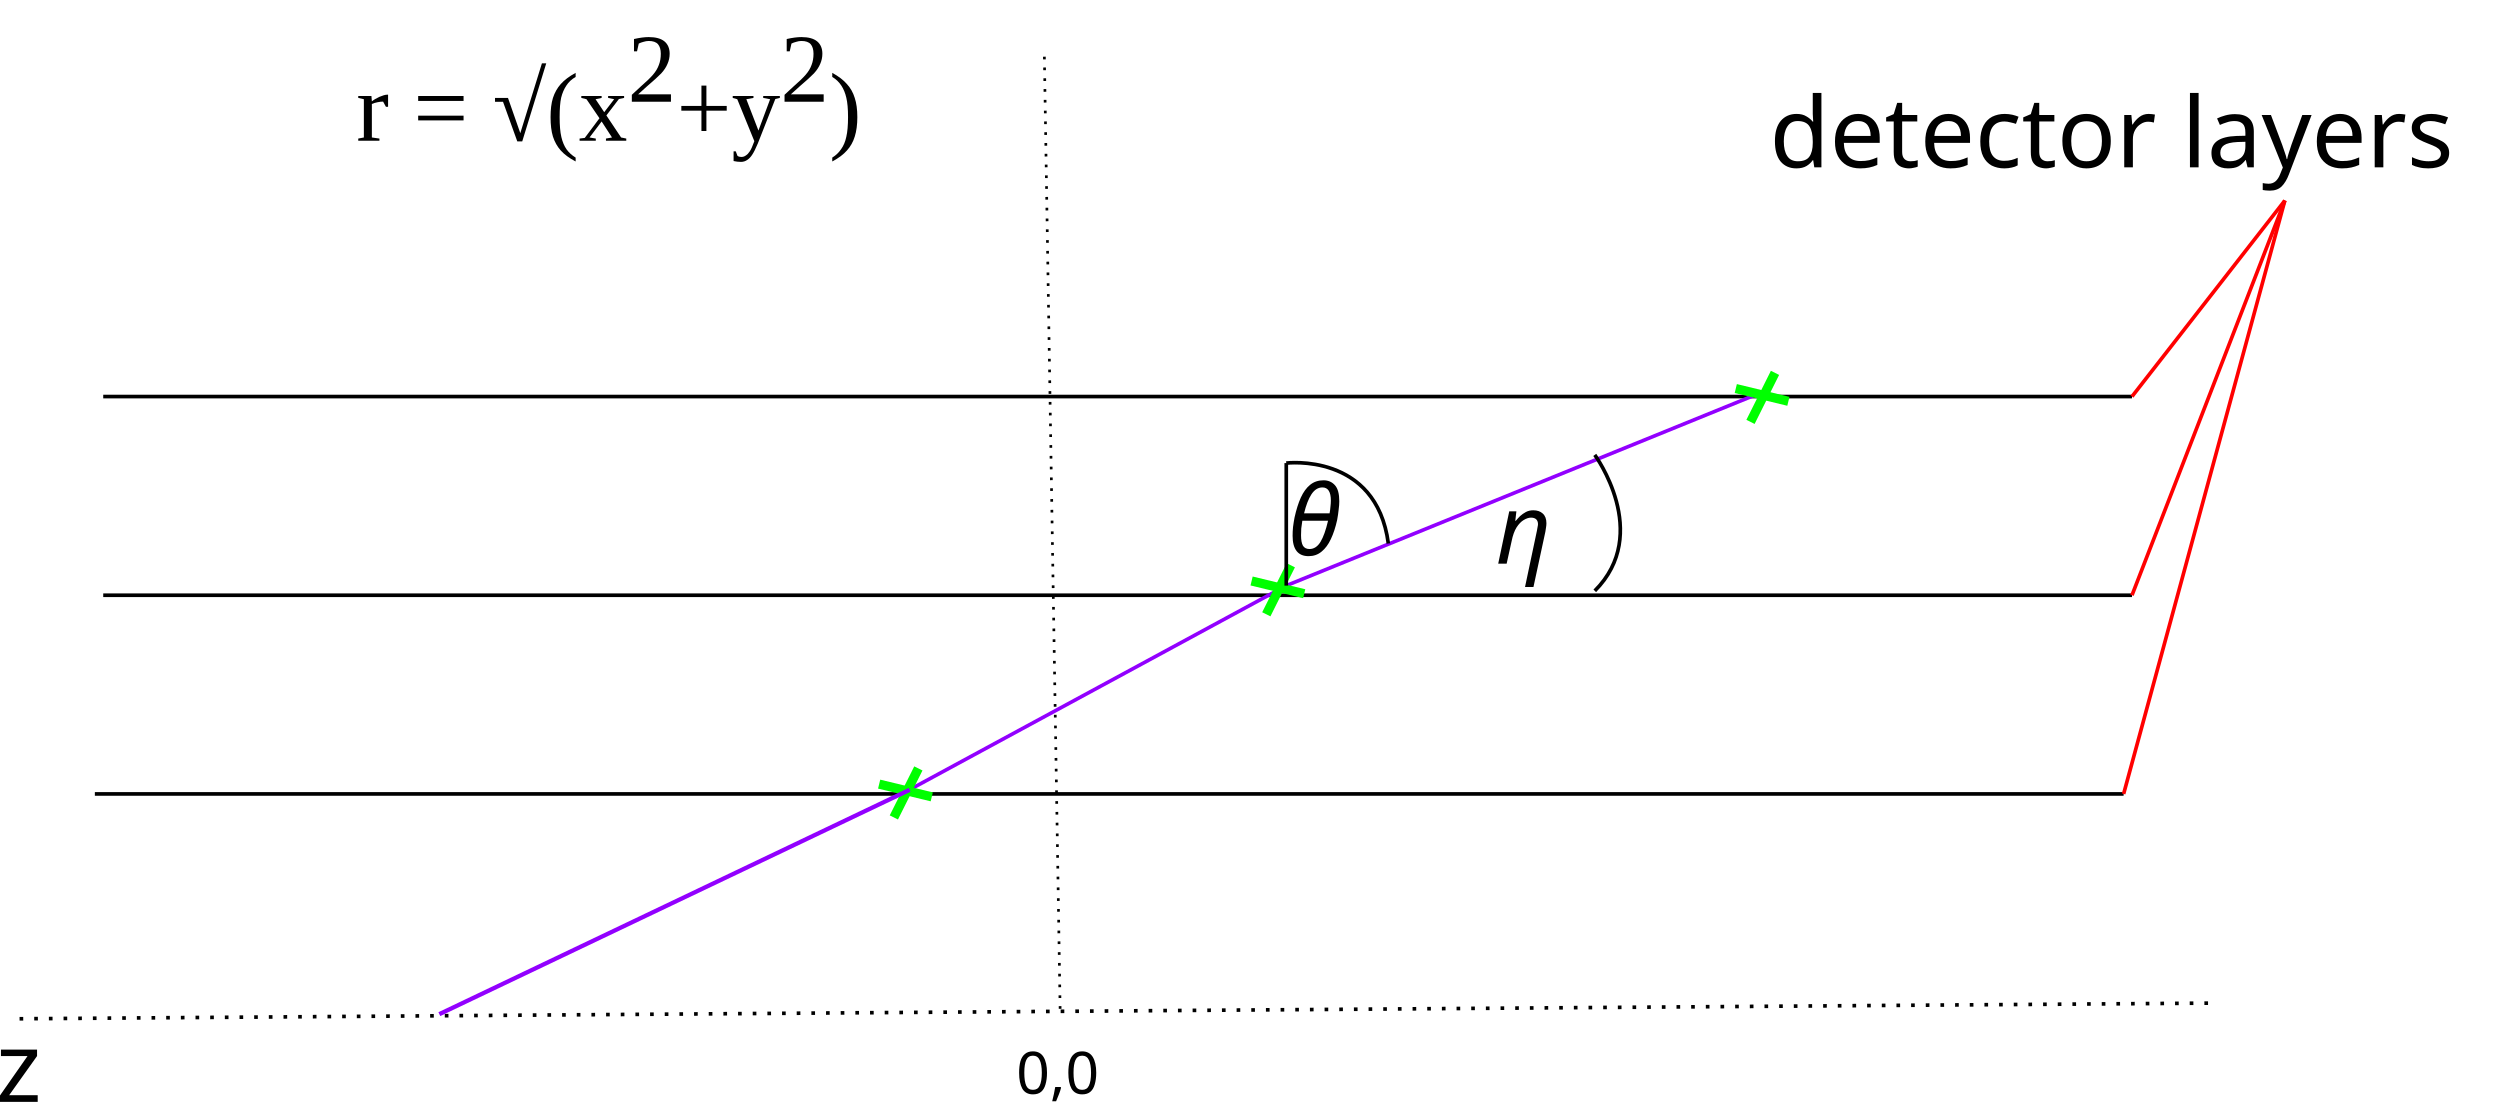
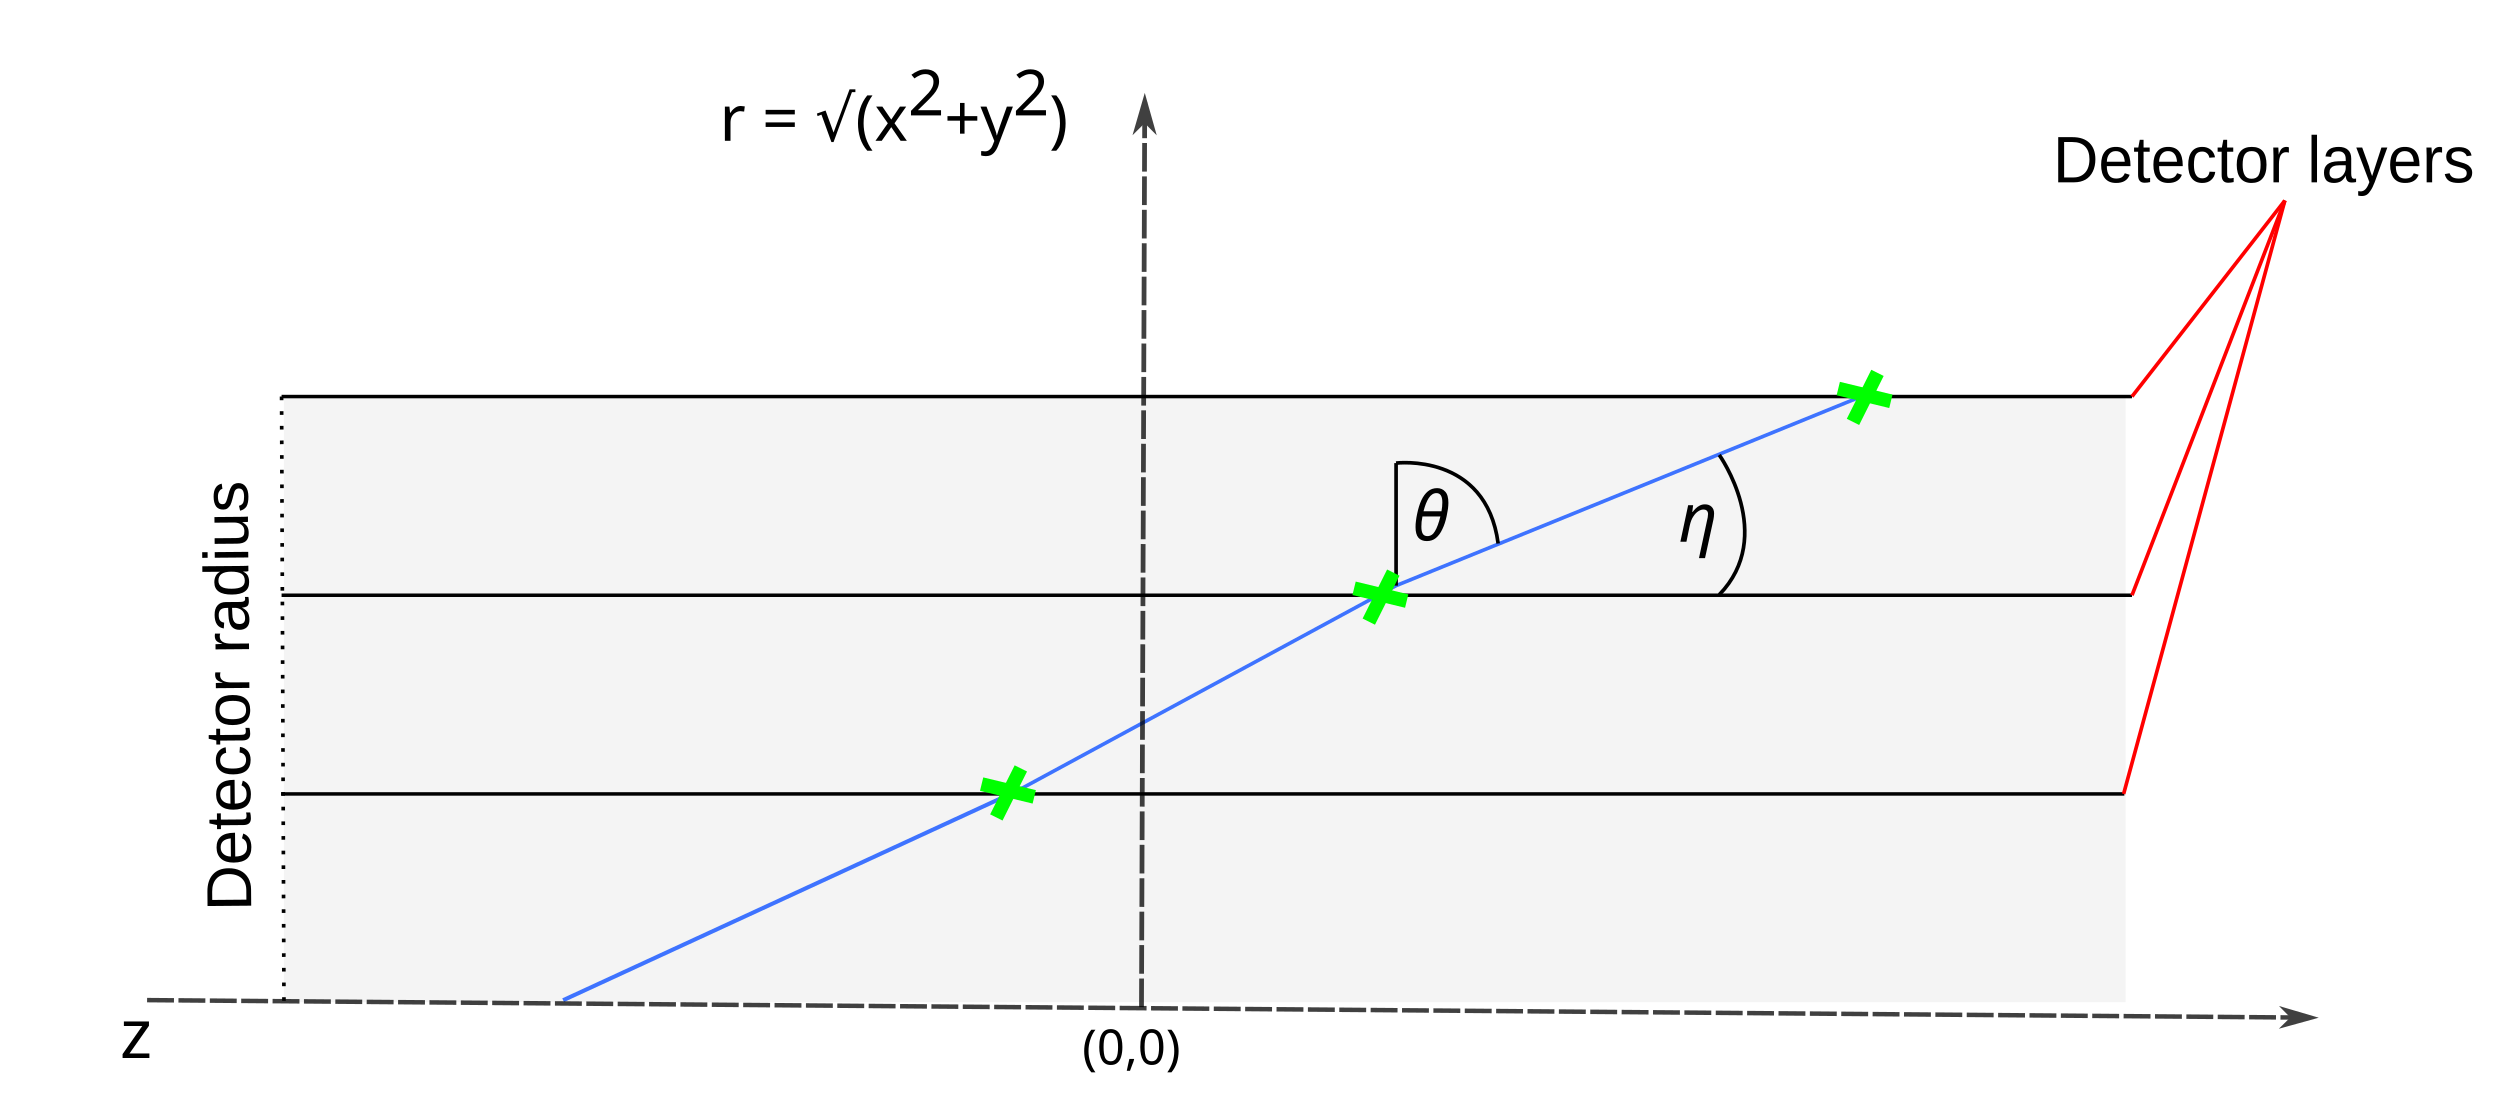
<svg xmlns="http://www.w3.org/2000/svg" width="180.72mm" height="79.831mm" viewBox="0 0 180.72 79.831" version="1.1" id="svg990">
-   <defs id="defs984" />
+   <defs id="defs984">
+     <marker style="overflow:visible" id="Arrow1Mend" refX="0" refY="0" orient="auto">
+       <path transform="matrix(-0.4,0,0,-0.4,-4,0)" style="fill:#000000;fill-opacity:1;fill-rule:evenodd;stroke:#000000;stroke-width:1pt;stroke-opacity:1" d="M 0,0 5,-5 -12.5,0 5,5 Z" id="path1197" />
+     </marker>
+     <marker style="overflow:visible" id="Arrow1Mend-3" refX="0" refY="0" orient="auto">
+       <path transform="matrix(-0.4,0,0,-0.4,-4,0)" style="fill:#000000;fill-opacity:1;fill-rule:evenodd;stroke:#000000;stroke-width:1pt;stroke-opacity:1" d="M 0,0 5,-5 -12.5,0 5,5 Z" id="path1197-5" />
+     </marker>
+   </defs>
  <g id="layer1" transform="translate(-28.06808,-83.59318)">
-     <path style="fill:none;stroke:#000000;stroke-width:0.265px;stroke-linecap:butt;stroke-linejoin:miter;stroke-opacity:1" d="M 34.925,140.985 H 181.58" id="path992" />
-     <path id="path992-7" d="M 35.53,112.259 H 182.185" style="fill:none;stroke:#000000;stroke-width:0.265px;stroke-linecap:butt;stroke-linejoin:miter;stroke-opacity:1" />
-     <path id="path992-5" d="M 35.53,126.622 H 182.185" style="fill:none;stroke:#000000;stroke-width:0.265px;stroke-linecap:butt;stroke-linejoin:miter;stroke-opacity:1" />
-     <path style="fill:none;stroke:#000000;stroke-width:0.195;stroke-linecap:butt;stroke-linejoin:miter;stroke-miterlimit:4;stroke-dasharray:0.195, 0.585;stroke-dashoffset:0;stroke-opacity:1" d="m 103.564,87.692 1.138,68.843" id="path1025" />
-     <path style="fill:none;stroke:#000000;stroke-width:0.265;stroke-linecap:butt;stroke-linejoin:miter;stroke-miterlimit:4;stroke-dasharray:0.265, 0.795;stroke-dashoffset:0;stroke-opacity:1" d="M 29.482,157.238 188.232,156.104" id="path1027" />
-     <text xml:space="preserve" x="53.825" y="93.769" id="text1592" style="font-size:7.056px;letter-spacing:0px">
-       <tspan dy="0 0 0 0 0 0" dx="0 0 0 0 0 0" id="tspan1590" x="53.825" y="93.769">r = √(x<tspan style="font-size:7.056px;baseline-shift:super" id="tspan1622">2</tspan>+y<tspan style="font-size:7.056px;baseline-shift:super" id="tspan1624">2</tspan>)</tspan>
+     <rect style="opacity:0.75;fill:#2e2e2e;fill-opacity:0.063;stroke:none;stroke-width:0.924;stroke-linecap:round;stroke-linejoin:round;stroke-miterlimit:4;stroke-dasharray:none;stroke-dashoffset:0;stroke-opacity:1;paint-order:stroke fill markers" id="rect2317" width="133.134" height="43.782" x="48.595" y="112.259" />
+     <path style="fill:none;stroke:#000000;stroke-width:0.252px;stroke-linecap:butt;stroke-linejoin:miter;stroke-opacity:1" d="M 48.386,140.985 H 181.633" id="path992" />
+     <path id="path992-7" d="M 48.423,112.259 H 182.185" style="fill:none;stroke:#000000;stroke-width:0.253px;stroke-linecap:butt;stroke-linejoin:miter;stroke-opacity:1" />
+     <path id="path992-5" d="M 48.423,126.622 H 182.185" style="fill:none;stroke:#000000;stroke-width:0.253px;stroke-linecap:butt;stroke-linejoin:miter;stroke-opacity:1" />
+     <text xml:space="preserve" x="80.078" y="93.769" id="text1592" style="font-size:4.586px;letter-spacing:0px">
+       <tspan dy="0 0 0 0 0 0" dx="0 0 0 0 0 0" id="tspan1590" x="80.078" y="93.769" style="font-style:normal;font-variant:normal;font-weight:normal;font-stretch:normal;font-size:4.586px;font-family:'.Arabic UI Display';-inkscape-font-specification:'.Arabic UI Display'">r = √(x<tspan style="font-style:normal;font-variant:normal;font-weight:normal;font-stretch:normal;font-size:4.586px;font-family:'.Arabic UI Display';-inkscape-font-specification:'.Arabic UI Display';baseline-shift:super" id="tspan1622">2</tspan>+y<tspan style="font-style:normal;font-variant:normal;font-weight:normal;font-stretch:normal;font-size:4.586px;font-family:'.Arabic UI Display';-inkscape-font-specification:'.Arabic UI Display';baseline-shift:super" id="tspan1624">2</tspan>)</tspan>
    </text>
-     <text xml:space="preserve" style="font-size:7.056px;line-height:1.25;font-family:sans-serif;letter-spacing:0px;stroke-width:0.265" x="27.748" y="163.248" id="text1596">
-       <tspan id="tspan1594" x="27.748" y="163.248" style="font-size:7.056px;stroke-width:0.265">z</tspan>
+     <text xml:space="preserve" style="font-size:4.939px;line-height:1.25;font-family:sans-serif;letter-spacing:0px;stroke-width:0.265" x="36.744" y="160.073" id="text1596">
+       <tspan id="tspan1594" x="36.744" y="160.073" style="font-size:4.939px;stroke-width:0.265">z</tspan>
    </text>
    <path style="fill:none;stroke:#ff0000;stroke-width:0.265px;stroke-linecap:butt;stroke-linejoin:miter;stroke-opacity:1" d="M 182.185,112.259 193.236,98.088" id="path1612" />
    <path style="fill:none;stroke:#ff0000;stroke-width:0.265px;stroke-linecap:butt;stroke-linejoin:miter;stroke-opacity:1" d="M 182.185,126.622 193.236,98.088" id="path1614" />
    <path style="fill:none;stroke:#ff0000;stroke-width:0.265px;stroke-linecap:butt;stroke-linejoin:miter;stroke-opacity:1" d="M 181.58,140.985 193.236,98.088" id="path1616" />
-     <text xml:space="preserve" style="font-size:7.056px;line-height:1.25;font-family:sans-serif;letter-spacing:0px;stroke-width:0.265" x="155.985" y="95.688" id="text1620">
-       <tspan id="tspan1618" x="155.985" y="95.688" style="font-size:7.056px;stroke-width:0.265">detector layers</tspan>
+     <text id="text938" y="160.543" x="106.3" style="font-style:normal;font-weight:normal;font-size:3.528px;line-height:1.25;font-family:sans-serif;fill:#000000;fill-opacity:1;stroke:none;stroke-width:0.265" xml:space="preserve">
+       <tspan style="font-size:3.528px;stroke-width:0.265" y="160.543" x="106.3" id="tspan936">(0,0)</tspan>
    </text>
-     <text id="text938" y="162.659" x="101.537" style="font-style:normal;font-weight:normal;font-size:4.233px;line-height:1.25;font-family:sans-serif;fill:#000000;fill-opacity:1;stroke:none;stroke-width:0.265" xml:space="preserve">
-       <tspan style="font-size:4.233px;stroke-width:0.265" y="162.659" x="101.537" id="tspan936">0,0</tspan>
+     <path id="path1107" d="M 101.773,140.668 128.988,125.927 163.384,111.941" style="fill:none;stroke:#3e73ff;stroke-width:0.265px;stroke-linecap:butt;stroke-linejoin:miter;stroke-opacity:1" />
+     <g id="g955-1-8-7" transform="translate(1.895589,-18.34229)" style="stroke-width:1;stroke-miterlimit:4;stroke-dasharray:none;fill:#0000ff;stroke:#00ff00;stroke-opacity:1">
+       <path id="path947-8-3-3" d="m 160.12,132.433 1.772,-3.544" style="fill:#0000ff;stroke:#00ff00;stroke-width:1;stroke-linecap:butt;stroke-linejoin:miter;stroke-miterlimit:4;stroke-dasharray:none;stroke-opacity:1" />
+       <path id="path949-3-0-1" d="m 159.057,130.024 3.803,0.921" style="fill:#0000ff;stroke:#00ff00;stroke-width:1;stroke-linecap:butt;stroke-linejoin:miter;stroke-miterlimit:4;stroke-dasharray:none;stroke-opacity:1" />
+     </g>
+     <path id="path1719" d="m 152.348,116.478 c 0,0 4.152,5.832 0,10.109" style="fill:none;stroke:#000000;stroke-width:0.268px;stroke-linecap:butt;stroke-linejoin:miter;stroke-opacity:1" />
+     <text id="text1723" y="122.751" x="149.398" style="font-style:italic;font-variant:normal;font-weight:normal;font-stretch:normal;font-size:4.939px;line-height:1.25;font-family:sans-serif;-inkscape-font-specification:'sans-serif Italic';fill:#000000;fill-opacity:1;stroke:none;stroke-width:0.265" xml:space="preserve">
+       <tspan style="font-style:italic;font-variant:normal;font-weight:normal;font-stretch:normal;font-size:4.939px;font-family:sans-serif;-inkscape-font-specification:'sans-serif Italic';stroke-width:0.265" y="122.751" x="149.398" id="tspan1721">η</tspan>
    </text>
-     <path id="path1107" d="M 93.836,140.668 121.05,125.927 155.446,111.941" style="fill:none;stroke:#9200ff;stroke-width:0.265px;stroke-linecap:butt;stroke-linejoin:miter;stroke-opacity:1" />
-     <g id="g955-1-8" transform="translate(-67.43706,10.25163)">
-       <path id="path947-8-3" d="m 160.12,132.433 1.772,-3.544" style="fill:none;stroke:#00ff00;stroke-width:0.665;stroke-linecap:butt;stroke-linejoin:miter;stroke-miterlimit:4;stroke-dasharray:none;stroke-opacity:1" />
-       <path id="path949-3-0" d="m 159.057,130.024 3.803,0.921" style="fill:none;stroke:#00ff00;stroke-width:0.665;stroke-linecap:butt;stroke-linejoin:miter;stroke-miterlimit:4;stroke-dasharray:none;stroke-opacity:1" />
+     <path id="path1729" d="m 128.988,125.927 v -8.858" style="fill:none;stroke:#000000;stroke-width:0.265px;stroke-linecap:butt;stroke-linejoin:miter;stroke-opacity:1" />
+     <path id="path1731" d="m 128.988,117.069 c 0,0 6.509,-0.802 7.378,5.813" style="fill:none;stroke:#000000;stroke-width:0.265px;stroke-linecap:butt;stroke-linejoin:miter;stroke-opacity:1" />
+     <text id="text1735" y="122.66" x="130.162" style="font-style:normal;font-weight:normal;font-size:4.939px;line-height:1.25;font-family:sans-serif;fill:#000000;fill-opacity:1;stroke:none;stroke-width:0.265" xml:space="preserve">
+       <tspan style="font-style:italic;font-variant:normal;font-weight:normal;font-stretch:normal;font-size:4.939px;font-family:sans-serif;-inkscape-font-specification:'sans-serif Italic';stroke-width:0.265" y="122.66" x="130.162" id="tspan1733">θ</tspan>
+     </text>
+     <path style="fill:none;stroke:#3e73ff;stroke-width:0.296px;stroke-linecap:butt;stroke-linejoin:miter;stroke-opacity:1" d="M 68.775,155.896 101.768,140.678" id="path1107-9" />
+     <text id="text1610" y="94.528" x="180.677" style="font-size:4.636px;line-height:1.25;font-family:sans-serif;letter-spacing:0px;stroke-width:0.258" xml:space="preserve" transform="scale(0.9768106,1.02374)">
+       <tspan style="font-style:normal;font-variant:normal;font-weight:normal;font-stretch:normal;font-size:4.636px;font-family:Arial;-inkscape-font-specification:Arial;stroke-width:0.258" y="94.528" x="180.677" id="tspan1608" dx="0">Detector layers</tspan>
+     </text>
+     <path style="opacity:0.75;fill:none;stroke:#000000;stroke-width:0.324;stroke-linecap:butt;stroke-linejoin:miter;stroke-miterlimit:4;stroke-dasharray:1.944, 0.324;stroke-dashoffset:0;stroke-opacity:1;marker-end:url(#Arrow1Mend)" d="m 38.7,155.889 156.347,1.267" id="path920" />
+     <path style="opacity:0.75;fill:none;stroke:#000000;stroke-width:0.345;stroke-linecap:butt;stroke-linejoin:miter;stroke-miterlimit:4;stroke-dasharray:2.071, 0.345;stroke-dashoffset:0;stroke-opacity:1;marker-end:url(#Arrow1Mend-3)" d="m 110.584,156.399 0.235,-65.412" id="path920-8" />
+     <g id="g955-1-8" transform="translate(-60.02872,10.25163)" style="stroke-width:1;stroke-miterlimit:4;stroke-dasharray:none;stroke:#00ff00;stroke-opacity:1">
+       <path id="path947-8-3" d="m 160.12,132.433 1.772,-3.544" style="fill:none;stroke:#00ff00;stroke-width:1;stroke-linecap:butt;stroke-linejoin:miter;stroke-miterlimit:4;stroke-dasharray:none;stroke-opacity:1" />
+       <path id="path949-3-0" d="m 159.057,130.024 3.803,0.921" style="fill:none;stroke:#00ff00;stroke-width:1;stroke-linecap:butt;stroke-linejoin:miter;stroke-miterlimit:4;stroke-dasharray:none;stroke-opacity:1" />
    </g>
-     <g id="g955-1-8-0" transform="translate(-40.51335,-4.432759)">
-       <path id="path947-8-3-5" d="m 160.12,132.433 1.772,-3.544" style="fill:none;stroke:#00ff00;stroke-width:0.665;stroke-linecap:butt;stroke-linejoin:miter;stroke-miterlimit:4;stroke-dasharray:none;stroke-opacity:1" />
-       <path id="path949-3-0-6" d="m 159.057,130.024 3.803,0.921" style="fill:none;stroke:#00ff00;stroke-width:0.665;stroke-linecap:butt;stroke-linejoin:miter;stroke-miterlimit:4;stroke-dasharray:none;stroke-opacity:1" />
+     <g id="g955-1-8-0" transform="translate(-33.10501,-3.903593)" style="stroke-width:1;stroke-miterlimit:4;stroke-dasharray:none;stroke:#00ff00;stroke-opacity:1">
+       <path id="path947-8-3-5" d="m 160.12,132.433 1.772,-3.544" style="fill:none;stroke:#00ff00;stroke-width:1;stroke-linecap:butt;stroke-linejoin:miter;stroke-miterlimit:4;stroke-dasharray:none;stroke-opacity:1" />
+       <path id="path949-3-0-6" d="m 159.057,130.024 3.803,0.921" style="fill:none;stroke:#00ff00;stroke-width:1;stroke-linecap:butt;stroke-linejoin:miter;stroke-miterlimit:4;stroke-dasharray:none;stroke-opacity:1" />
    </g>
-     <g id="g955-1-8-7" transform="translate(-5.512745,-18.34229)">
-       <path id="path947-8-3-3" d="m 160.12,132.433 1.772,-3.544" style="fill:none;stroke:#00ff00;stroke-width:0.665;stroke-linecap:butt;stroke-linejoin:miter;stroke-miterlimit:4;stroke-dasharray:none;stroke-opacity:1" />
-       <path id="path949-3-0-1" d="m 159.057,130.024 3.803,0.921" style="fill:none;stroke:#00ff00;stroke-width:0.665;stroke-linecap:butt;stroke-linejoin:miter;stroke-miterlimit:4;stroke-dasharray:none;stroke-opacity:1" />
-     </g>
-     <path id="path1719" d="m 143.351,116.477 c 0,0 4.158,5.67 0,9.827" style="fill:none;stroke:#000000;stroke-width:0.265px;stroke-linecap:butt;stroke-linejoin:miter;stroke-opacity:1" />
-     <text id="text1723" y="124.339" x="136.169" style="font-style:italic;font-weight:normal;font-size:7.056px;line-height:1.25;font-family:sans-serif;fill:#000000;fill-opacity:1;stroke:none;stroke-width:0.265;-inkscape-font-specification:'sans-serif Italic';font-stretch:normal;font-variant:normal;" xml:space="preserve">
-       <tspan style="font-size:7.056px;stroke-width:0.265;-inkscape-font-specification:'sans-serif Italic';font-family:sans-serif;font-weight:normal;font-style:italic;font-stretch:normal;font-variant:normal;" y="124.339" x="136.169" id="tspan1721">η</tspan>
+     <text xml:space="preserve" style="font-size:4.586px;line-height:1.25;font-family:sans-serif;stroke-width:0.265" x="-149.822" y="44.97" id="text1001-6" transform="rotate(-90.48138)">
+       <tspan id="tspan999-5" x="-149.822" y="44.97" style="font-style:normal;font-variant:normal;font-weight:normal;font-stretch:normal;font-size:4.586px;font-family:Arial;-inkscape-font-specification:Arial;stroke-width:0.265">Detector radius</tspan>
    </text>
-     <path id="path1729" d="m 121.05,125.927 v -8.858" style="fill:none;stroke:#000000;stroke-width:0.265px;stroke-linecap:butt;stroke-linejoin:miter;stroke-opacity:1" />
-     <path id="path1731" d="m 121.05,117.069 c 0,0 6.509,-0.802 7.378,5.813" style="fill:none;stroke:#000000;stroke-width:0.265px;stroke-linecap:butt;stroke-linejoin:miter;stroke-opacity:1" />
-     <text id="text1735" y="123.718" x="121.166" style="font-style:normal;font-weight:normal;font-size:10.583px;line-height:1.25;font-family:sans-serif;fill:#000000;fill-opacity:1;stroke:none;stroke-width:0.265" xml:space="preserve">
-       <tspan style="font-style:italic;font-variant:normal;font-weight:normal;font-stretch:normal;font-size:7.056px;font-family:sans-serif;-inkscape-font-specification:'sans-serif Italic';stroke-width:0.265" y="123.718" x="121.166" id="tspan1733">θ</tspan>
-     </text>
-     <path style="fill:none;stroke:#9200ff;stroke-width:0.31px;stroke-linecap:butt;stroke-linejoin:miter;stroke-opacity:1" d="M 59.827,156.903 93.827,140.685" id="path1107-9" />
+     <path style="fill:none;stroke:#000000;stroke-width:0.265;stroke-linecap:butt;stroke-linejoin:miter;stroke-opacity:1;stroke-miterlimit:4;stroke-dasharray:0.265,0.794;stroke-dashoffset:0" d="m 48.423,112.259 0.172,43.782 v 0" id="path3003" />
  </g>
</svg>
